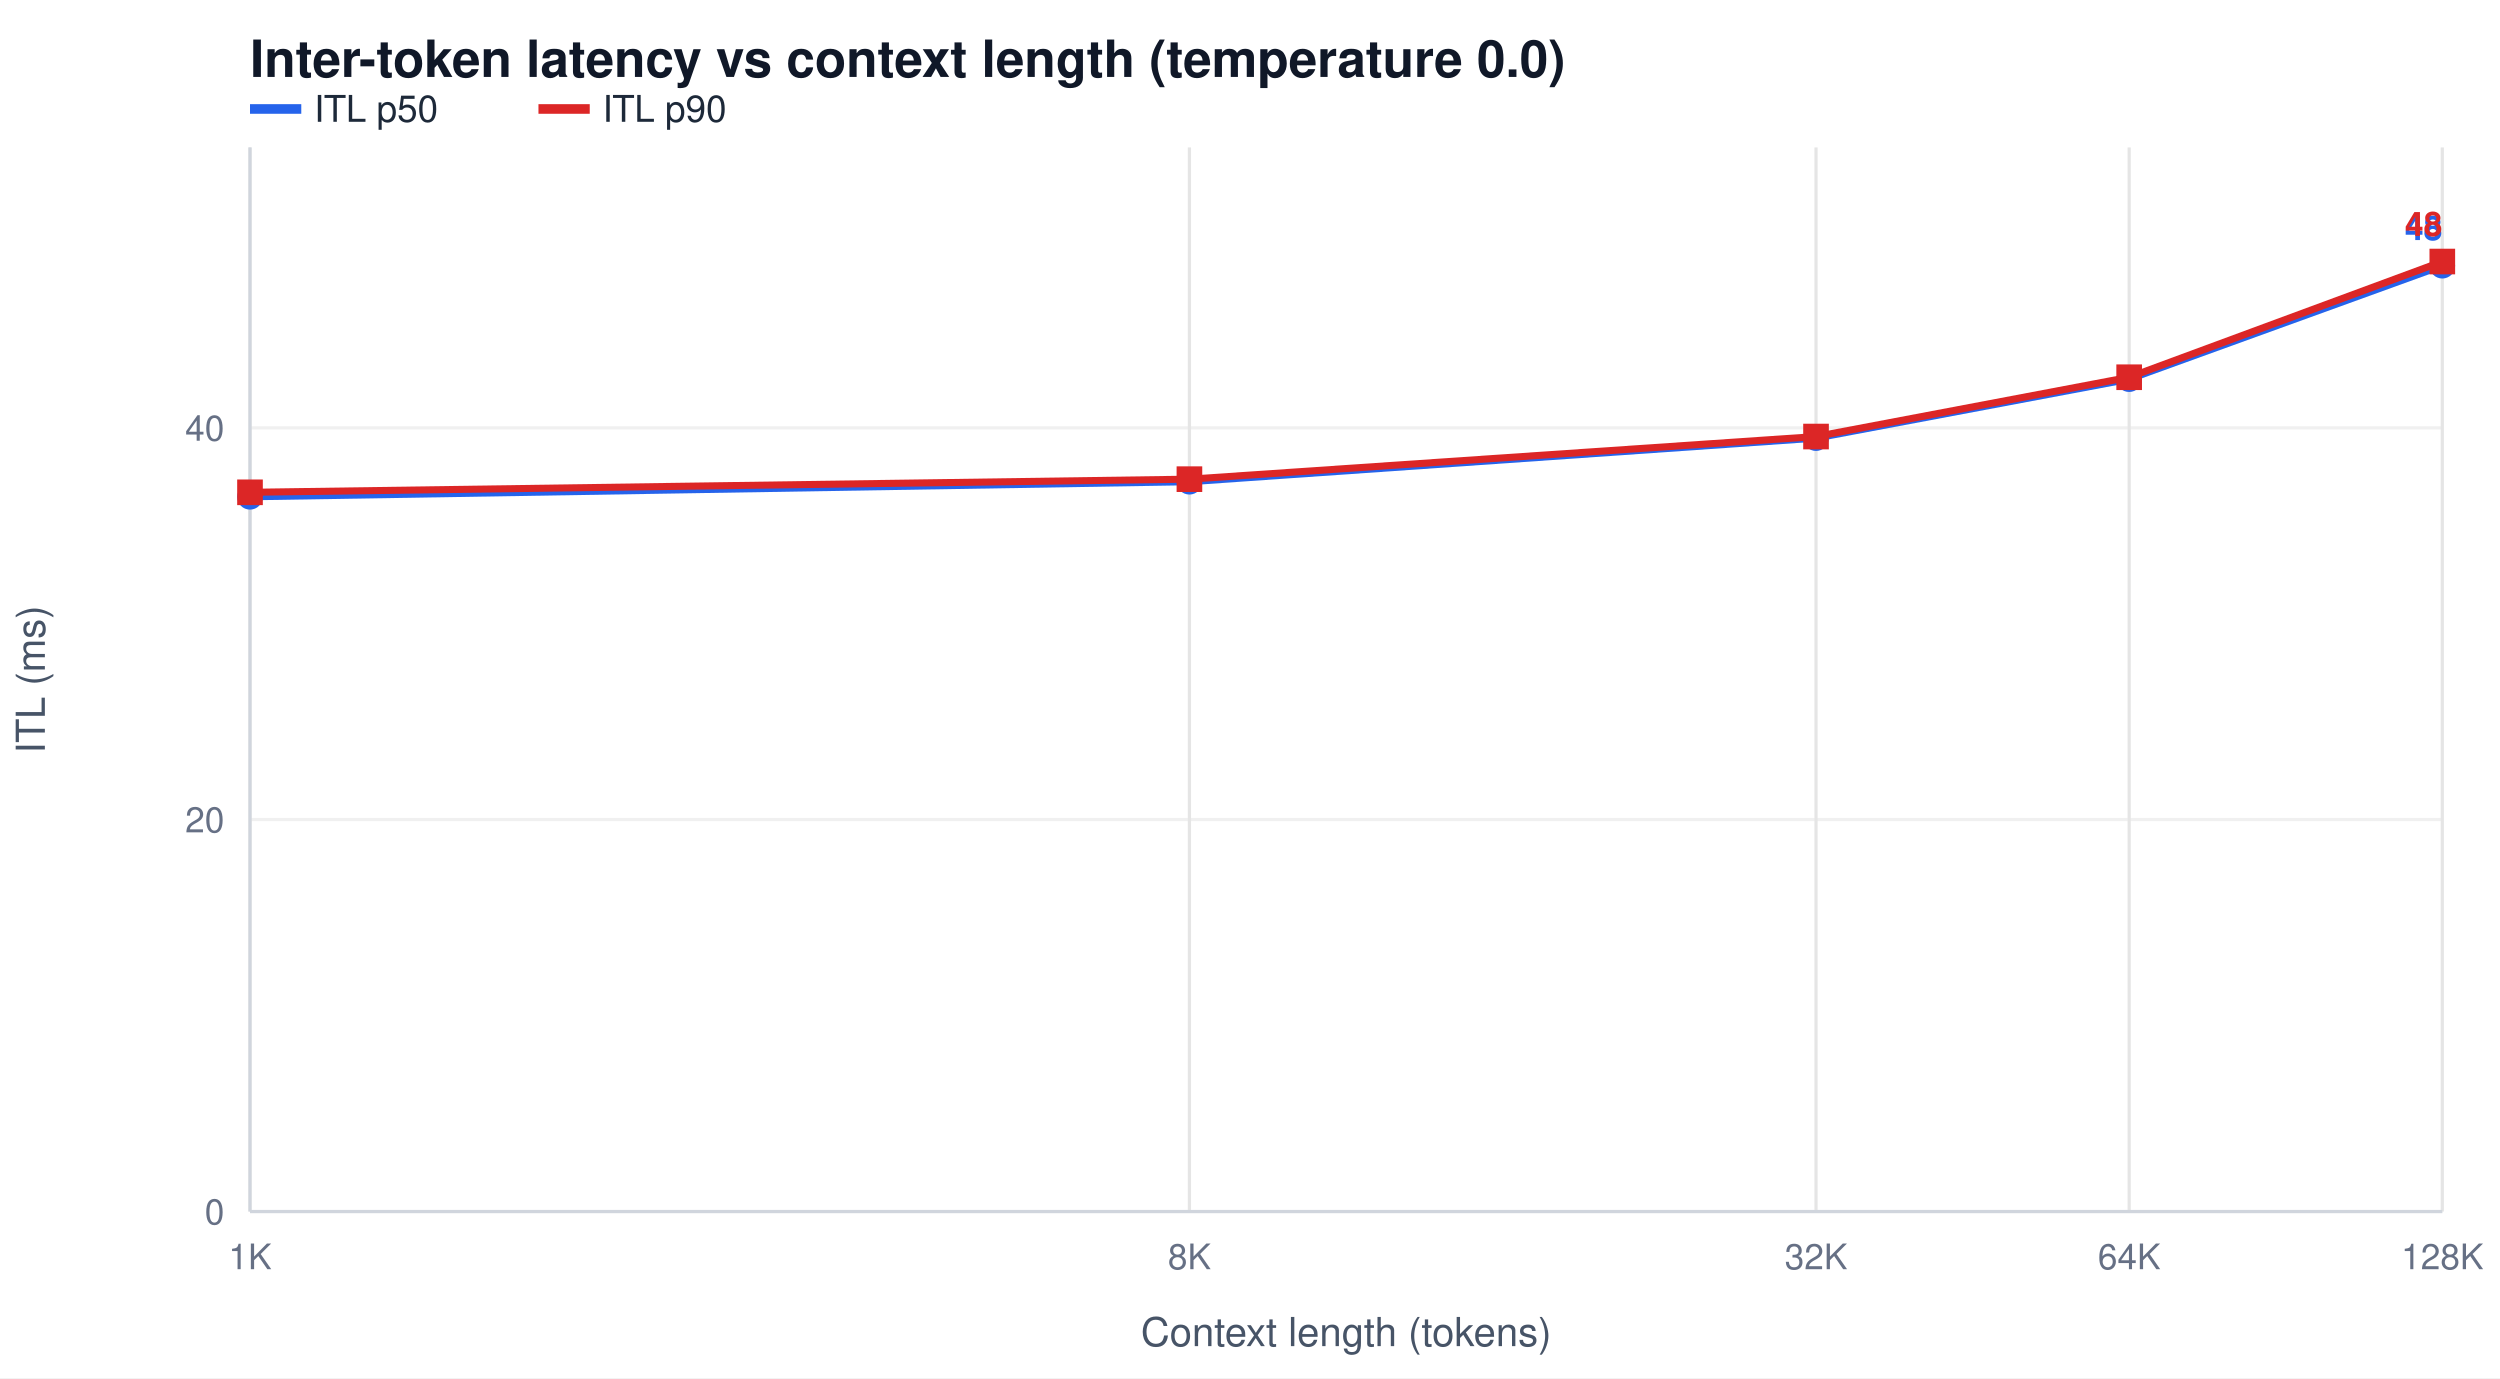
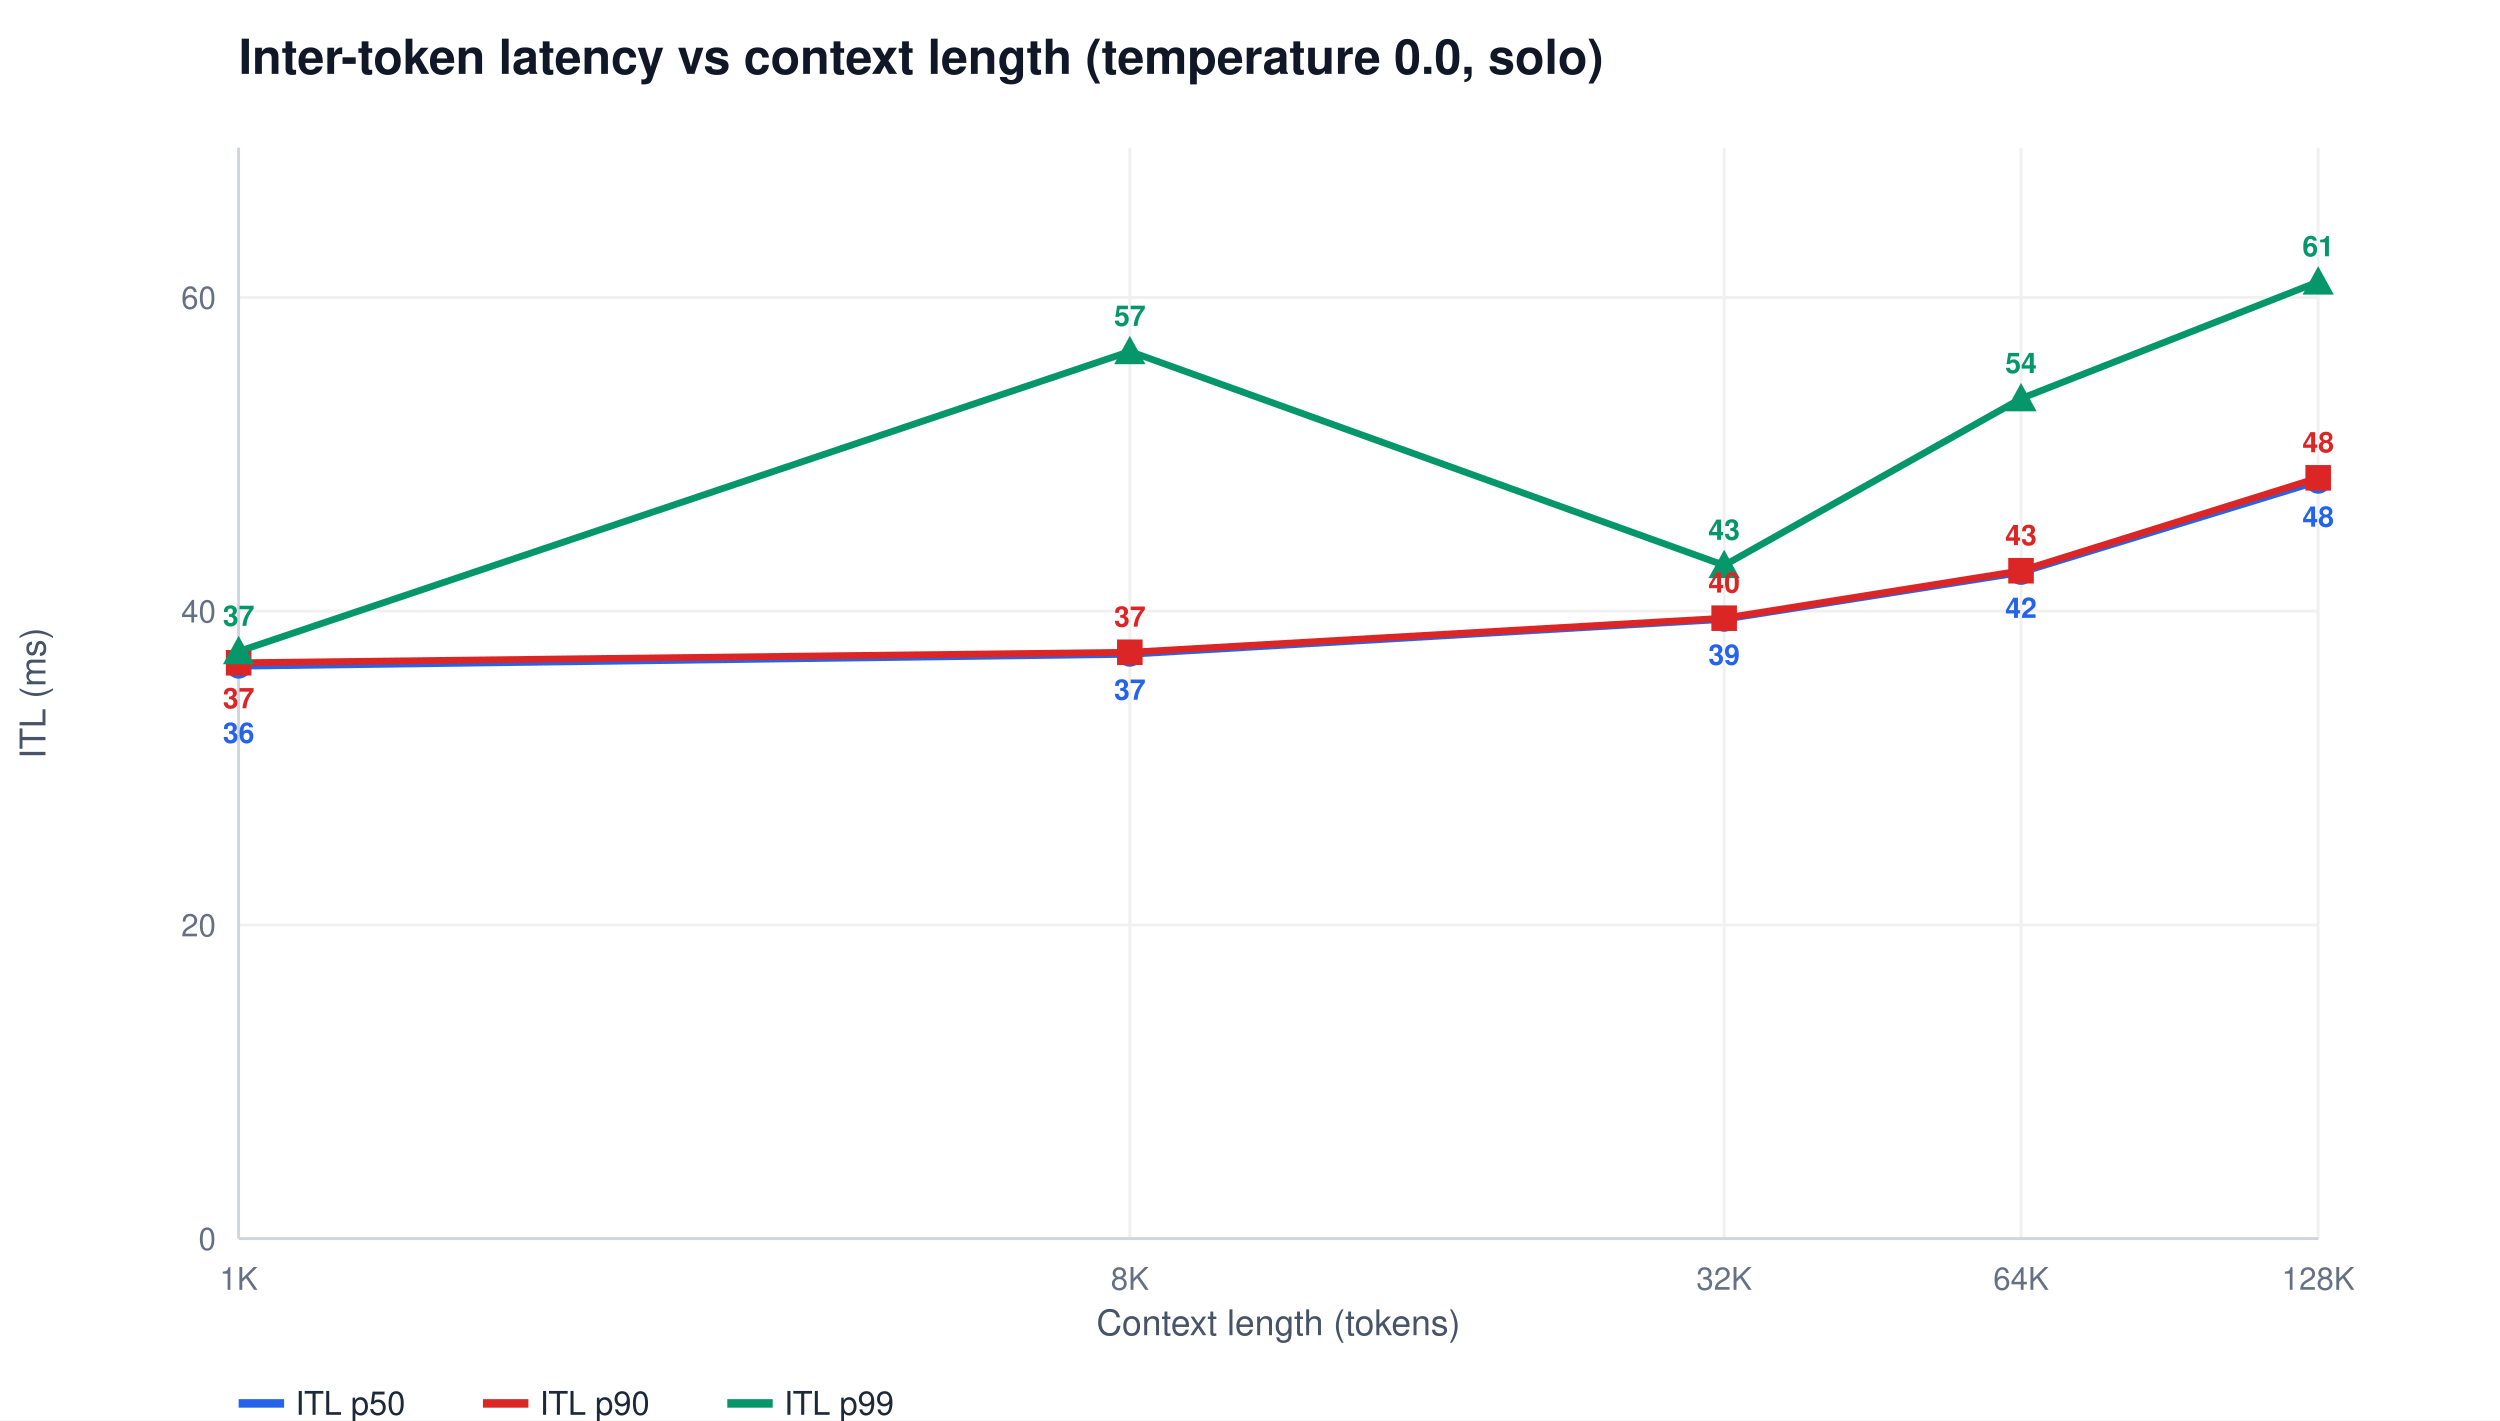
- <svg xmlns="http://www.w3.org/2000/svg" width="780" height="430" viewBox="0 0 780 430" font-family="Segoe UI, Helvetica, Arial, sans-serif">
-   <rect width="780" height="430" fill="#ffffff" />
-   <text x="78" y="24" font-size="16" font-weight="600" fill="#101828">Inter-token latency vs context length (temperature 0.0)</text>
-   <line x1="78" y1="378.0" x2="762" y2="378.0" stroke="#f0f0f0" stroke-width="1" />
-   <text x="70" y="382.0" font-size="11" fill="#667085" text-anchor="end">0</text>
-   <line x1="78" y1="255.7" x2="762" y2="255.7" stroke="#f0f0f0" stroke-width="1" />
-   <text x="70" y="259.7" font-size="11" fill="#667085" text-anchor="end">20</text>
-   <line x1="78" y1="133.5" x2="762" y2="133.5" stroke="#f0f0f0" stroke-width="1" />
-   <text x="70" y="137.5" font-size="11" fill="#667085" text-anchor="end">40</text>
-   <line x1="78.0" y1="46" x2="78.0" y2="378" stroke="#e5e5e5" stroke-width="1" />
-   <text x="78.0" y="396" font-size="11" fill="#667085" text-anchor="middle">1K</text>
-   <line x1="371.1" y1="46" x2="371.1" y2="378" stroke="#e5e5e5" stroke-width="1" />
-   <text x="371.1" y="396" font-size="11" fill="#667085" text-anchor="middle">8K</text>
-   <line x1="566.6" y1="46" x2="566.6" y2="378" stroke="#e5e5e5" stroke-width="1" />
-   <text x="566.6" y="396" font-size="11" fill="#667085" text-anchor="middle">32K</text>
-   <line x1="664.3" y1="46" x2="664.3" y2="378" stroke="#e5e5e5" stroke-width="1" />
-   <text x="664.3" y="396" font-size="11" fill="#667085" text-anchor="middle">64K</text>
-   <line x1="762.0" y1="46" x2="762.0" y2="378" stroke="#e5e5e5" stroke-width="1" />
-   <text x="762.0" y="396" font-size="11" fill="#667085" text-anchor="middle">128K</text>
-   <line x1="78" y1="378" x2="762" y2="378" stroke="#d0d5dd" stroke-width="1" />
-   <line x1="78" y1="46" x2="78" y2="378" stroke="#d0d5dd" stroke-width="1" />
-   <polyline points="78.0,155.0 371.1,150.3 566.6,136.7 664.3,118.3 762.0,82.9" fill="none" stroke="#2563eb" stroke-width="2.2" />
-   <circle cx="78.0" cy="155.0" r="4" fill="#2563eb" />
-   <circle cx="371.1" cy="150.3" r="4" fill="#2563eb" />
-   <circle cx="566.6" cy="136.7" r="4" fill="#2563eb" />
-   <circle cx="664.3" cy="118.3" r="4" fill="#2563eb" />
-   <circle cx="762.0" cy="82.9" r="4" fill="#2563eb" />
-   <text x="762.0" y="74.9" font-size="10.5" fill="#2563eb" text-anchor="end" font-weight="600">48</text>
-   <polyline points="78.0,153.6 371.1,149.5 566.6,136.2 664.3,117.7 762.0,81.6" fill="none" stroke="#dc2626" stroke-width="2.2" />
-   <rect x="74.0" y="149.6" width="8" height="8" fill="#dc2626" />
-   <rect x="367.1" y="145.5" width="8" height="8" fill="#dc2626" />
-   <rect x="562.6" y="132.2" width="8" height="8" fill="#dc2626" />
-   <rect x="660.3" y="113.7" width="8" height="8" fill="#dc2626" />
-   <rect x="758.0" y="77.6" width="8" height="8" fill="#dc2626" />
-   <text x="762.0" y="73.6" font-size="10.5" fill="#dc2626" text-anchor="end" font-weight="600">48</text>
-   <line x1="78" y1="34" x2="94" y2="34" stroke="#2563eb" stroke-width="3" />
-   <text x="98" y="38" font-size="11.5" fill="#1d2939">ITL p50</text>
-   <line x1="168" y1="34" x2="184" y2="34" stroke="#dc2626" stroke-width="3" />
-   <text x="188" y="38" font-size="11.5" fill="#1d2939">ITL p90</text>
-   <text x="420" y="420" font-size="12.5" fill="#475467" text-anchor="middle">Context length (tokens)</text>
-   <text x="14" y="212" font-size="12.5" fill="#475467" text-anchor="middle" transform="rotate(-90 14 212)">ITL (ms)</text>
+ <svg xmlns="http://www.w3.org/2000/svg" width="880" height="500" viewBox="0 0 880 500" font-family="Segoe UI, Helvetica, Arial, sans-serif">
+   <rect width="880" height="500" fill="#ffffff" />
+   <text x="84" y="26" font-size="17" font-weight="600" fill="#101828">Inter-token latency vs context length (temperature 0.0, solo)</text>
+   <line x1="84" y1="436.0" x2="816" y2="436.0" stroke="#f0f0f0" stroke-width="1" />
+   <text x="76" y="440.0" font-size="11" fill="#667085" text-anchor="end">0</text>
+   <line x1="84" y1="325.6" x2="816" y2="325.6" stroke="#f0f0f0" stroke-width="1" />
+   <text x="76" y="329.6" font-size="11" fill="#667085" text-anchor="end">20</text>
+   <line x1="84" y1="215.1" x2="816" y2="215.1" stroke="#f0f0f0" stroke-width="1" />
+   <text x="76" y="219.1" font-size="11" fill="#667085" text-anchor="end">40</text>
+   <line x1="84" y1="104.7" x2="816" y2="104.7" stroke="#f0f0f0" stroke-width="1" />
+   <text x="76" y="108.7" font-size="11" fill="#667085" text-anchor="end">60</text>
+   <line x1="84.0" y1="52" x2="84.0" y2="436" stroke="#f0f0f0" stroke-width="1" />
+   <text x="84.0" y="454" font-size="11" fill="#667085" text-anchor="middle">1K</text>
+   <line x1="397.7" y1="52" x2="397.7" y2="436" stroke="#f0f0f0" stroke-width="1" />
+   <text x="397.7" y="454" font-size="11" fill="#667085" text-anchor="middle">8K</text>
+   <line x1="606.9" y1="52" x2="606.9" y2="436" stroke="#f0f0f0" stroke-width="1" />
+   <text x="606.9" y="454" font-size="11" fill="#667085" text-anchor="middle">32K</text>
+   <line x1="711.4" y1="52" x2="711.4" y2="436" stroke="#f0f0f0" stroke-width="1" />
+   <text x="711.4" y="454" font-size="11" fill="#667085" text-anchor="middle">64K</text>
+   <line x1="816.0" y1="52" x2="816.0" y2="436" stroke="#f0f0f0" stroke-width="1" />
+   <text x="816.0" y="454" font-size="11" fill="#667085" text-anchor="middle">128K</text>
+   <line x1="84" y1="436" x2="816" y2="436" stroke="#d0d5dd" stroke-width="1" />
+   <line x1="84" y1="52" x2="84" y2="436" stroke="#d0d5dd" stroke-width="1" />
+   <polyline points="84.0,234.5 397.7,230.3 606.9,218.0 711.4,201.5 816.0,169.4" fill="none" stroke="#2563eb" stroke-width="2.4" />
+   <circle cx="84.0" cy="234.5" r="4.4" fill="#2563eb" />
+   <circle cx="397.7" cy="230.3" r="4.4" fill="#2563eb" />
+   <circle cx="606.9" cy="218.0" r="4.4" fill="#2563eb" />
+   <circle cx="711.4" cy="201.5" r="4.4" fill="#2563eb" />
+   <circle cx="816.0" cy="169.4" r="4.4" fill="#2563eb" />
+   <polyline points="84.0,233.3 397.7,229.6 606.9,217.6 711.4,200.9 816.0,168.2" fill="none" stroke="#dc2626" stroke-width="2.4" />
+   <rect x="79.5" y="228.8" width="9" height="9" fill="#dc2626" />
+   <rect x="393.2" y="225.1" width="9" height="9" fill="#dc2626" />
+   <rect x="602.4" y="213.1" width="9" height="9" fill="#dc2626" />
+   <rect x="706.9" y="196.4" width="9" height="9" fill="#dc2626" />
+   <rect x="811.5" y="163.7" width="9" height="9" fill="#dc2626" />
+   <polyline points="84.0,229.3 397.7,123.7 606.9,199.0 711.4,140.3 816.0,99.2" fill="none" stroke="#059669" stroke-width="2.4" />
+   <polygon points="84.0,223.8 78.5,233.8 89.5,233.8" fill="#059669" />
+   <polygon points="397.7,118.2 392.2,128.2 403.2,128.2" fill="#059669" />
+   <polygon points="606.9,193.5 601.4,203.5 612.4,203.5" fill="#059669" />
+   <polygon points="711.4,134.8 705.9,144.8 716.9,144.8" fill="#059669" />
+   <polygon points="816.0,93.7 810.5,103.7 821.5,103.7" fill="#059669" />
+   <text x="84.0" y="220.3" font-size="10" fill="#059669" text-anchor="middle" font-weight="600">37</text>
+   <text x="84.0" y="249.3" font-size="10" fill="#dc2626" text-anchor="middle" font-weight="600">37</text>
+   <text x="84.0" y="261.5" font-size="10" fill="#2563eb" text-anchor="middle" font-weight="600">36</text>
+   <text x="397.7" y="114.7" font-size="10" fill="#059669" text-anchor="middle" font-weight="600">57</text>
+   <text x="397.7" y="220.6" font-size="10" fill="#dc2626" text-anchor="middle" font-weight="600">37</text>
+   <text x="397.7" y="246.3" font-size="10" fill="#2563eb" text-anchor="middle" font-weight="600">37</text>
+   <text x="606.9" y="190.0" font-size="10" fill="#059669" text-anchor="middle" font-weight="600">43</text>
+   <text x="606.9" y="208.6" font-size="10" fill="#dc2626" text-anchor="middle" font-weight="600">40</text>
+   <text x="606.9" y="234.0" font-size="10" fill="#2563eb" text-anchor="middle" font-weight="600">39</text>
+   <text x="711.4" y="131.3" font-size="10" fill="#059669" text-anchor="middle" font-weight="600">54</text>
+   <text x="711.4" y="191.9" font-size="10" fill="#dc2626" text-anchor="middle" font-weight="600">43</text>
+   <text x="711.4" y="217.5" font-size="10" fill="#2563eb" text-anchor="middle" font-weight="600">42</text>
+   <text x="816.0" y="90.2" font-size="10" fill="#059669" text-anchor="middle" font-weight="600">61</text>
+   <text x="816.0" y="159.2" font-size="10" fill="#dc2626" text-anchor="middle" font-weight="600">48</text>
+   <text x="816.0" y="185.4" font-size="10" fill="#2563eb" text-anchor="middle" font-weight="600">48</text>
+   <line x1="84" y1="494" x2="100" y2="494" stroke="#2563eb" stroke-width="3" />
+   <text x="104" y="498" font-size="11.5" fill="#1d2939">ITL p50</text>
+   <line x1="170" y1="494" x2="186" y2="494" stroke="#dc2626" stroke-width="3" />
+   <text x="190" y="498" font-size="11.5" fill="#1d2939">ITL p90</text>
+   <line x1="256" y1="494" x2="272" y2="494" stroke="#059669" stroke-width="3" />
+   <text x="276" y="498" font-size="11.5" fill="#1d2939">ITL p99</text>
+   <text x="450" y="470" font-size="12.5" fill="#475467" text-anchor="middle">Context length (tokens)</text>
+   <text x="16" y="244" font-size="12.5" fill="#475467" text-anchor="middle" transform="rotate(-90 16 244)">ITL (ms)</text>
</svg>
